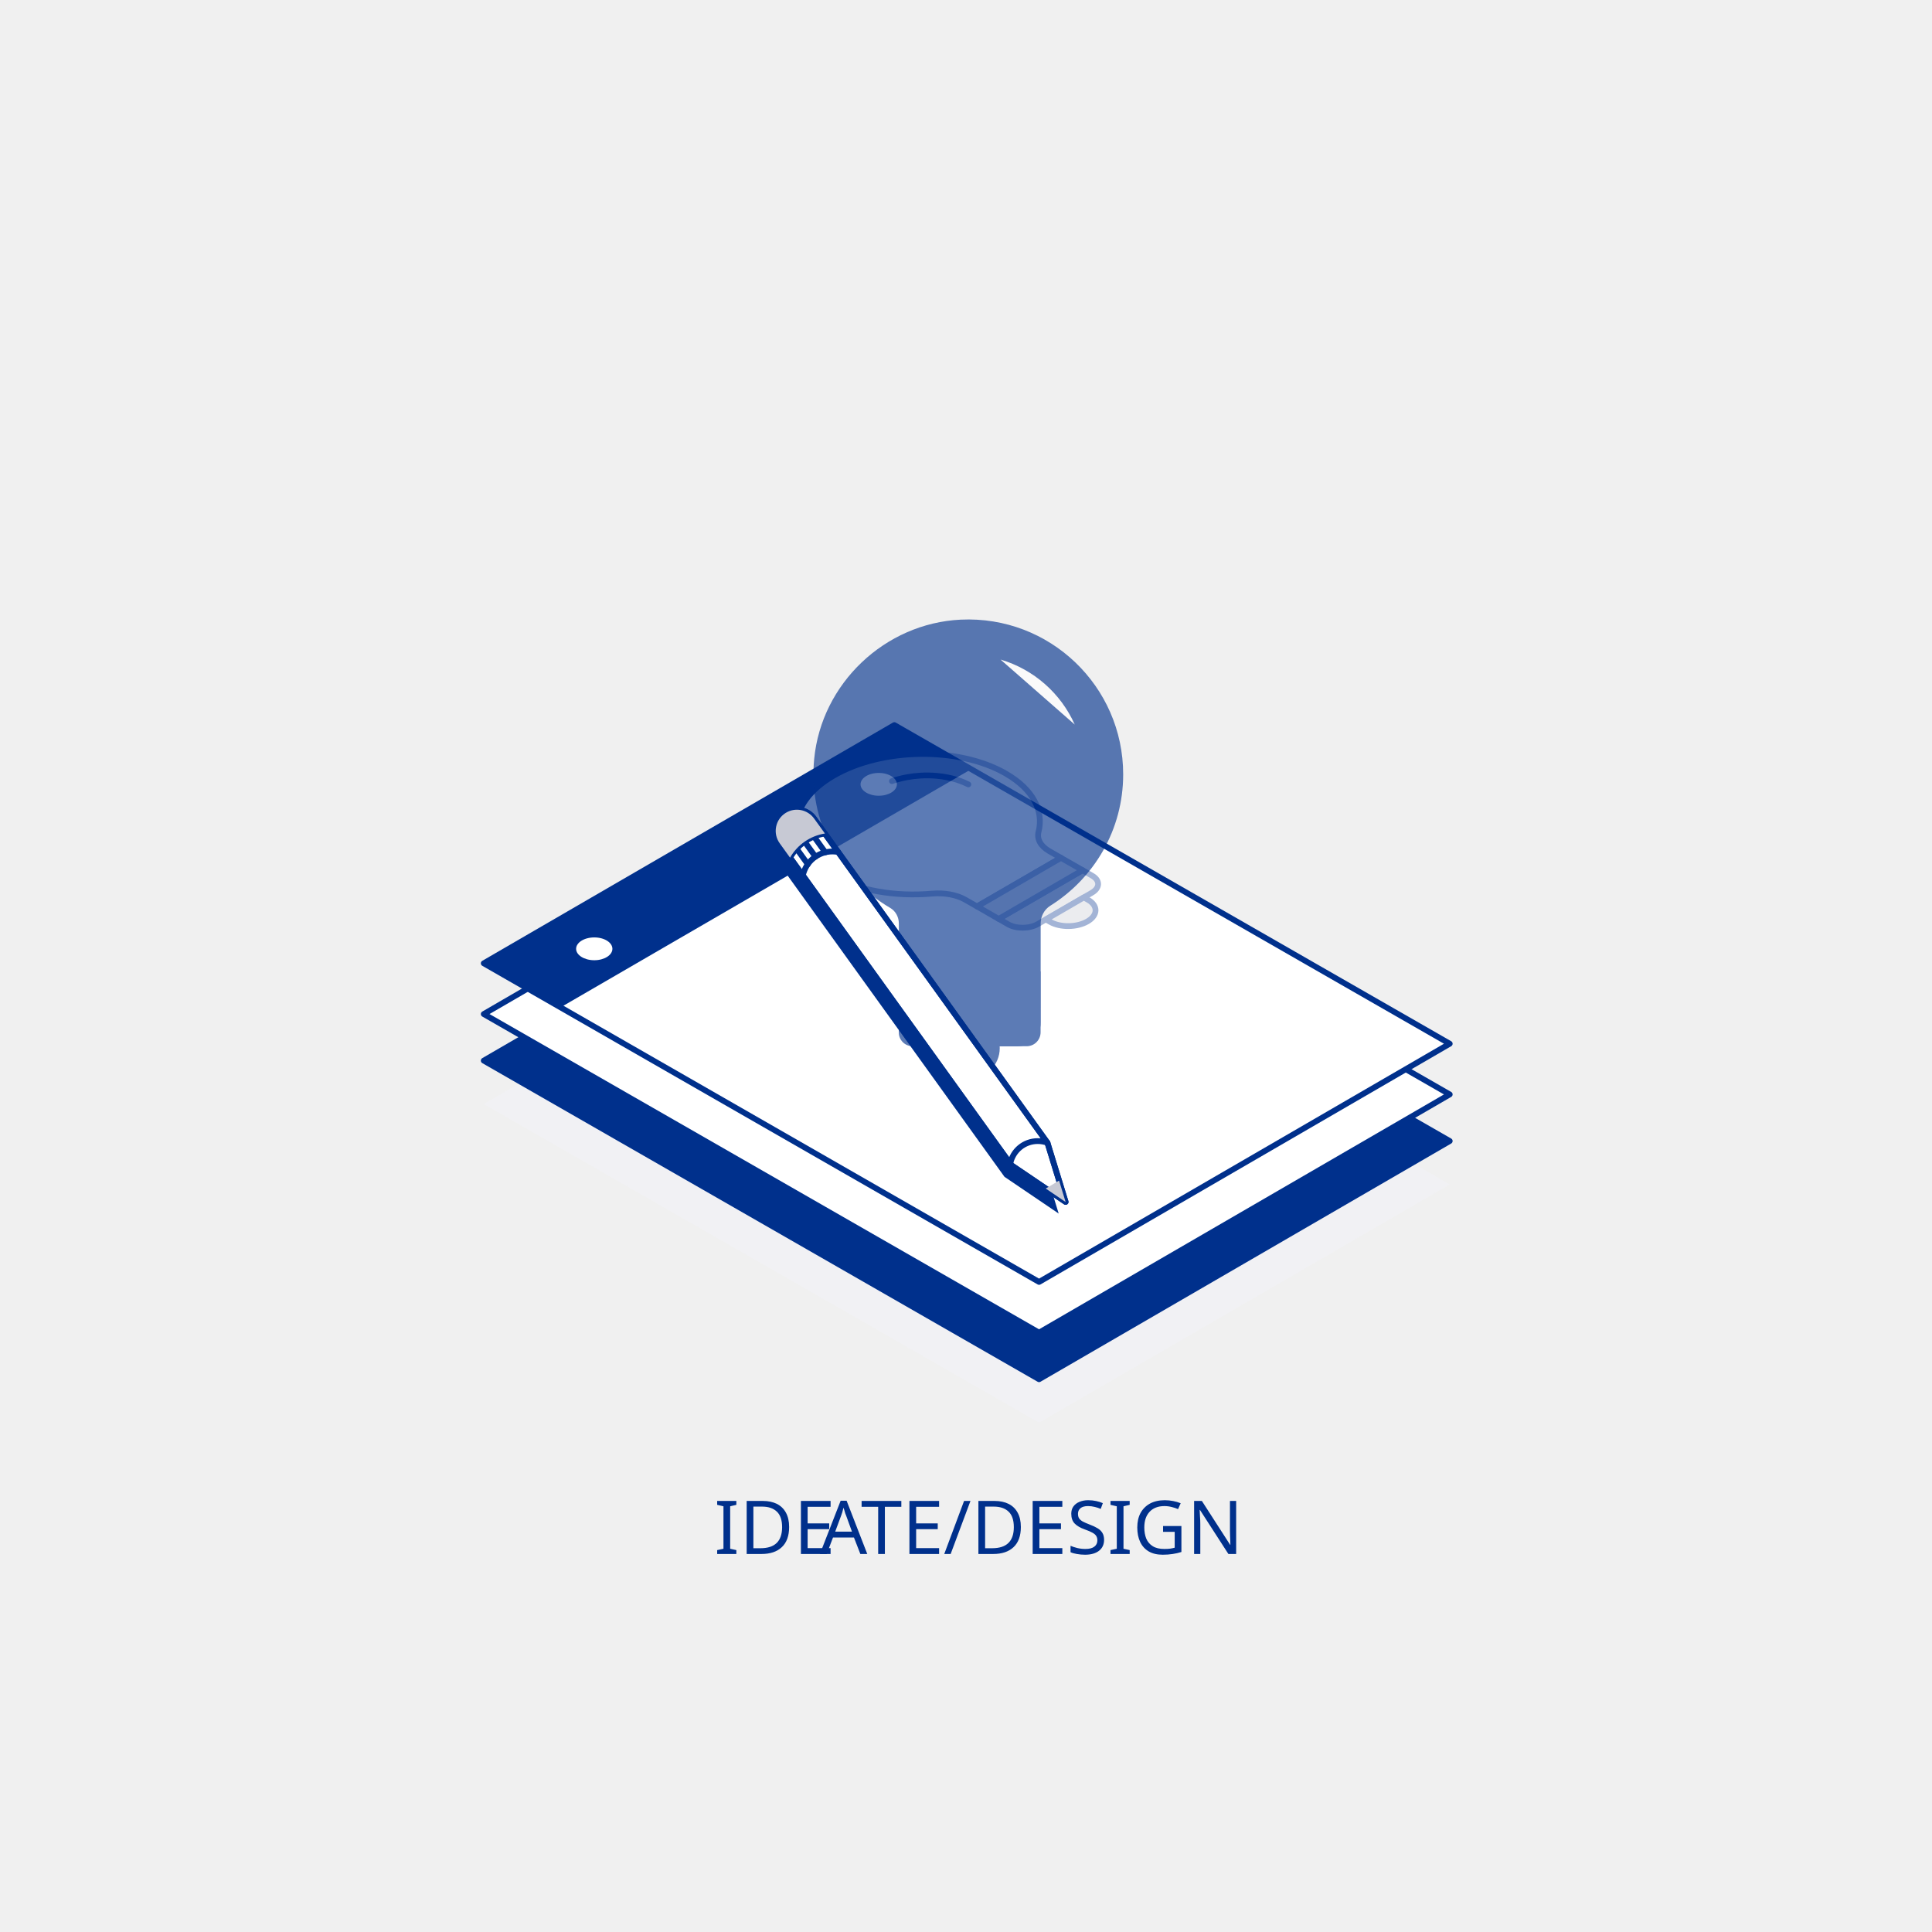
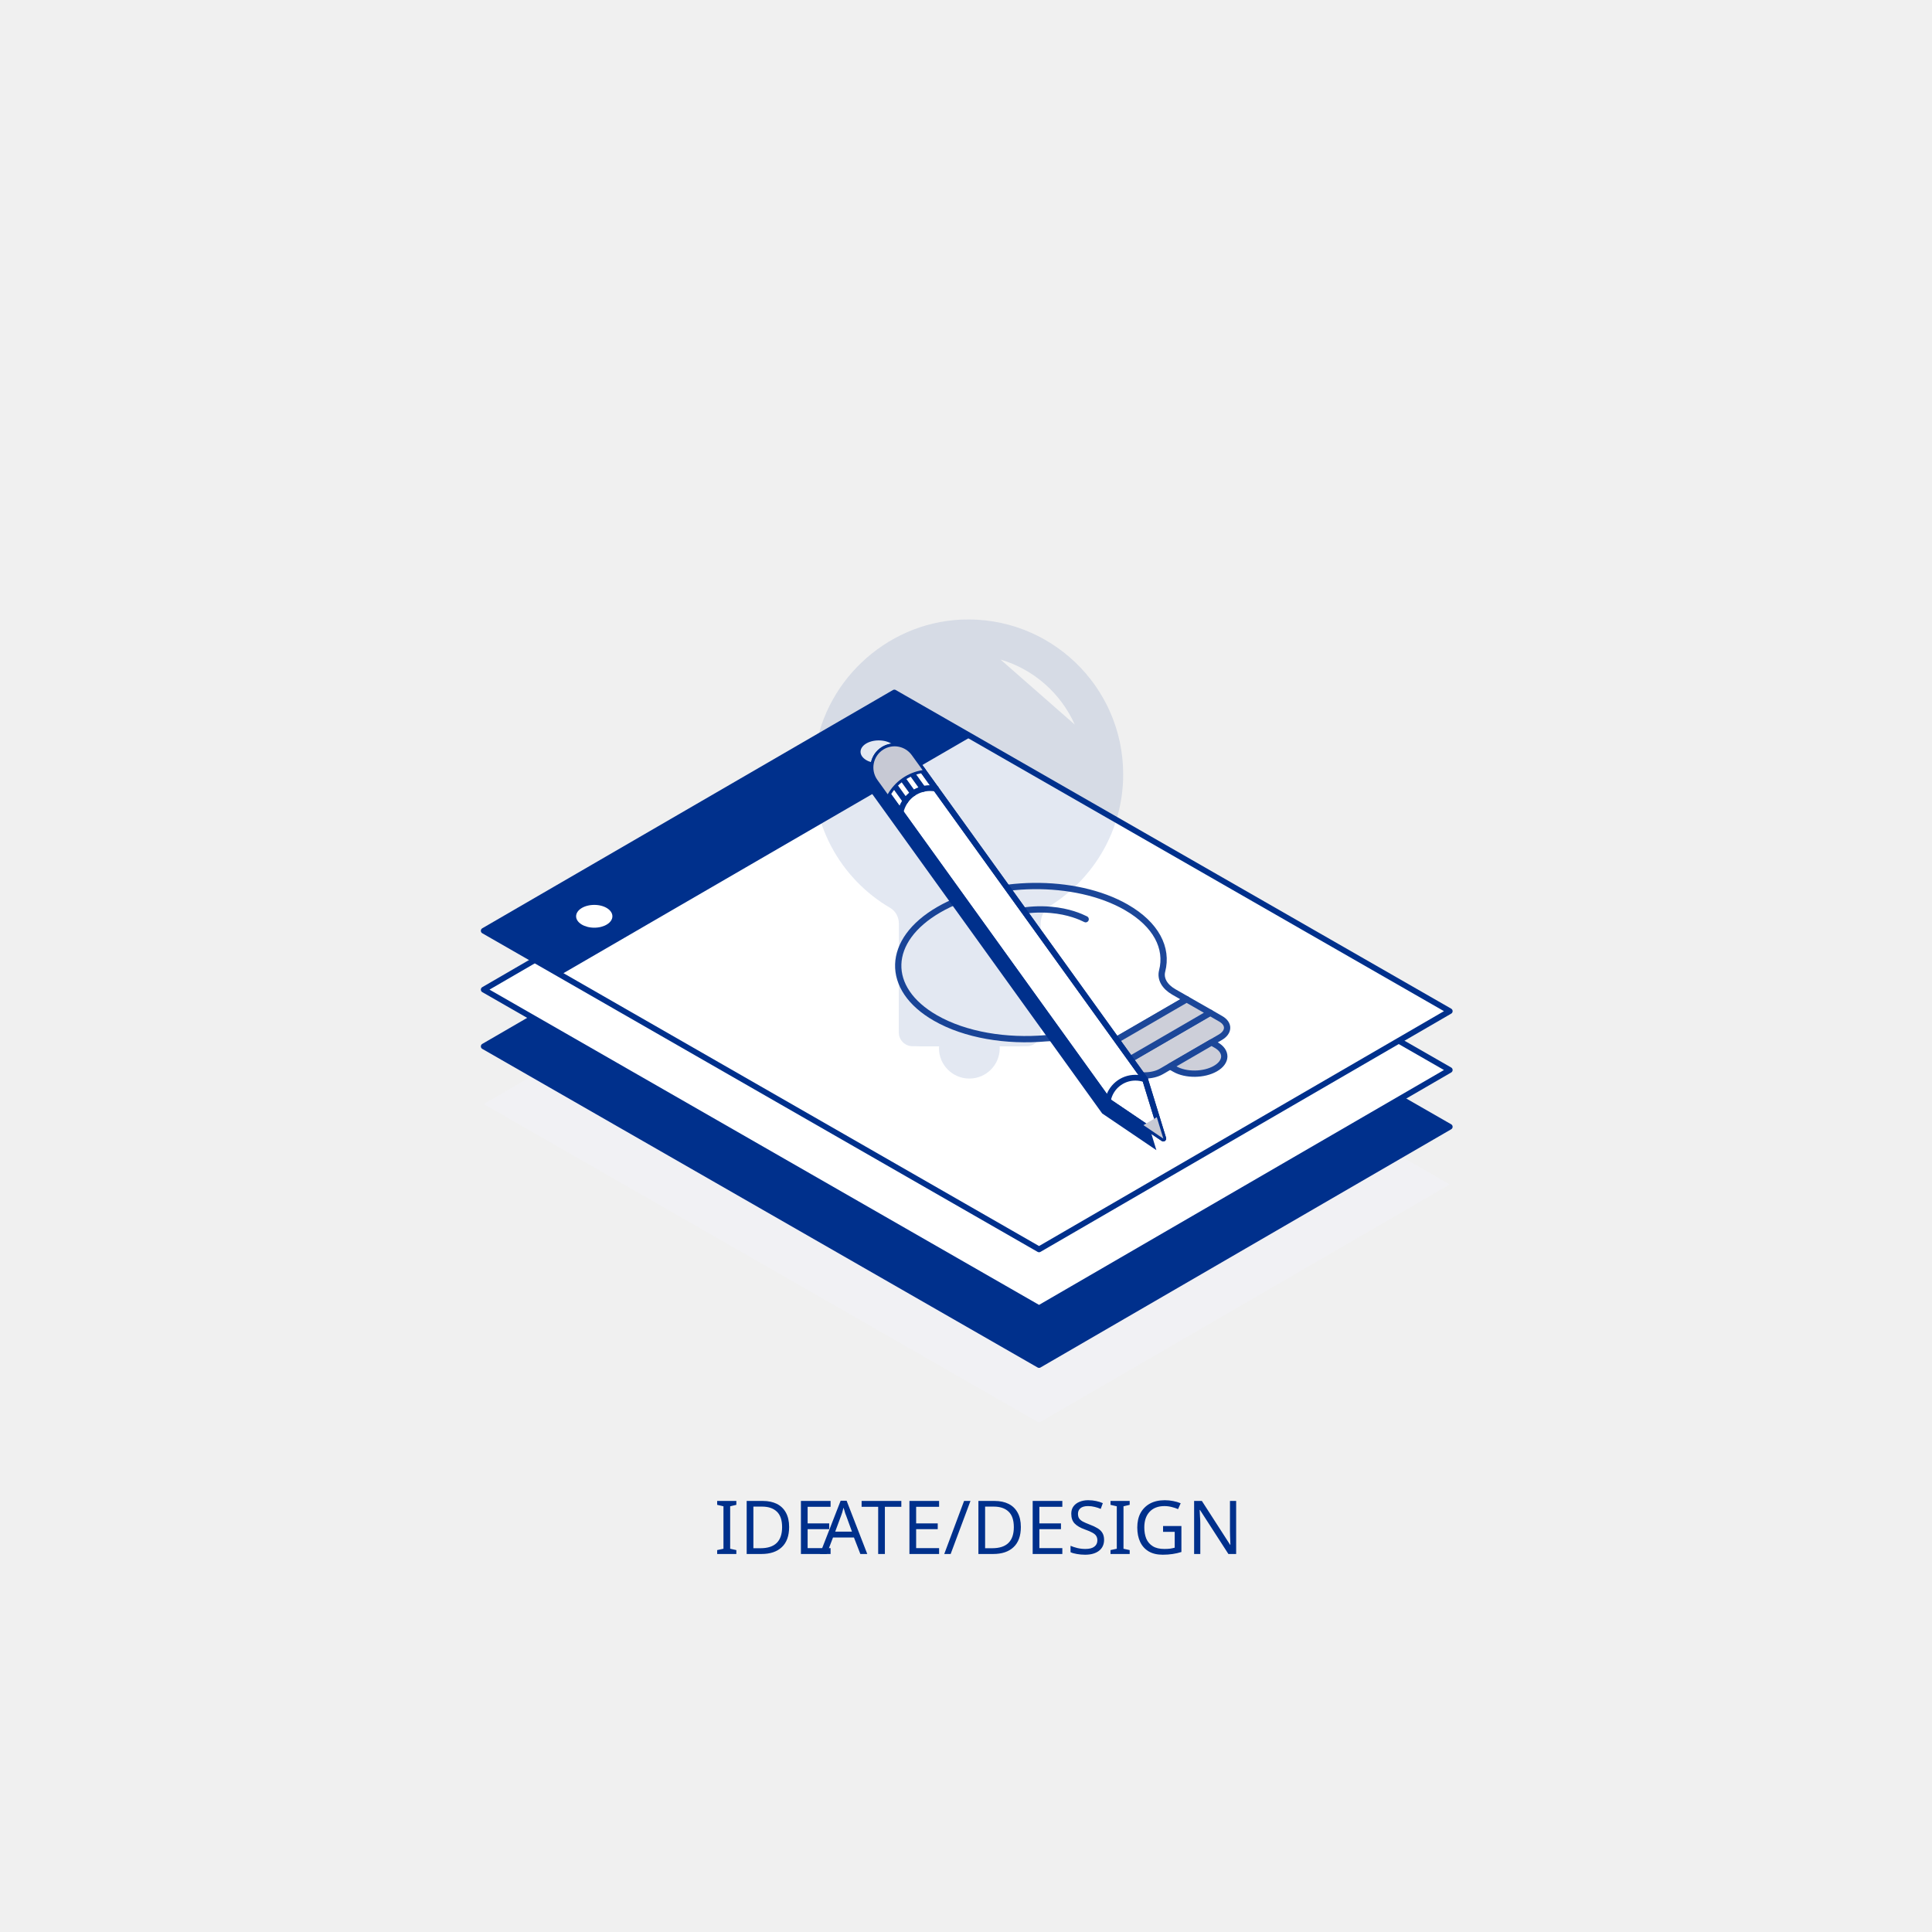
<svg xmlns="http://www.w3.org/2000/svg" id="Layer_1_copy_2" data-name="Layer 1 copy 2" viewBox="0 0 288 288">
  <defs>
    <style>
      .cls-1 {
        fill: #c7c9d4;
      }

      .cls-2 {
        fill: #fff;
      }

      .cls-3, .cls-4, .cls-5 {
        fill: #00308c;
      }

      .cls-3, .cls-6 {
        stroke: #00308c;
        stroke-linecap: round;
        stroke-linejoin: round;
        stroke-width: .86px;
      }

      .cls-7 {
        fill: #f1f1f4;
      }

      .cls-5 {
        font-family: DIN2014-Regular, 'DIN 2014';
        font-size: 11.08px;
      }

      .cls-8 {
        letter-spacing: -.03em;
      }

      .cls-6 {
        fill: none;
      }
    </style>
  </defs>
  <text class="cls-5" transform="translate(106.47 231.65)">
    <tspan x="0" y="0">IDE</tspan>
    <tspan class="cls-8" x="15.75" y="0">A</tspan>
    <tspan x="21.86" y="0">TE/DESIGN</tspan>
  </text>
  <polygon id="Pad_Shadow" data-name="Pad Shadow" class="cls-7" points="216.11 176.56 133.32 129.07 72.11 164.58 154.89 212.07 216.11 176.56" />
-   <polygon id="Pad_Bottom" data-name="Pad Bottom" class="cls-3" points="216.11 170.091 133.32 122.601 72.11 158.105 154.89 205.601 216.11 170.091" />
+   <polygon id="Pad_Bottom" data-name="Pad Bottom" class="cls-3" points="216.11 167.967 133.32 120.477 72.11 155.983 154.89 203.477 216.11 167.967" />
  <g id="Pad_Middle" data-name="Pad Middle">
-     <polygon class="cls-2" points="216.11 163.143 133.32 115.653 72.11 151.163 154.89 198.653 216.11 163.143" />
-     <polygon class="cls-6" points="216.11 163.143 133.32 115.653 72.11 151.163 154.89 198.653 216.11 163.143" />
+     <polygon class="cls-2" points="216.11 159.503 133.32 112.013 72.11 147.523 154.89 195.013 216.11 159.503" />
+     <polygon class="cls-6" points="216.11 159.503 133.32 112.013 72.11 147.523 154.89 195.013 216.11 159.503" />
  </g>
  <g id="Pad_Top" data-name="Pad Top">
-     <polygon class="cls-2" points="216.11 155.585 133.32 108.088 72.11 143.598 154.89 191.095 216.11 155.585" />
-     <polygon class="cls-6" points="216.11 155.585 133.32 108.088 72.11 143.598 154.89 191.095 216.11 155.585" />
-     <path class="cls-4" d="M133.32,108.09l-61.22,35.51 11.46,6.57 61.22,-35.51 -11.46,-6.57ZM88.59,143.14c-1.49,0.00,-2.71,-0.76,-2.71,-1.70s1.21,-1.70,2.71,-1.70 2.70,0.76,2.70,1.70 -1.21,1.70,-2.70,1.70M130.99,118.62c-1.49,0.00,-2.71,-0.76,-2.71,-1.70s1.21,-1.70,2.71,-1.70 2.71,0.76,2.71,1.70 -1.21,1.70,-2.71,1.70" />
+     <polygon class="cls-2" points="216.11 150.73 133.32 103.237 72.11 138.747 154.89 186.24 216.11 150.73" />
+     <polygon class="cls-6" points="216.11 150.73 133.32 103.237 72.11 138.747 154.89 186.24 216.11 150.73" />
+     <path class="cls-4" d="M133.32,103.24l-61.22,35.51 11.46,6.57 61.22,-35.51 -11.46,-6.57ZM88.59,138.29c-1.49,0.00,-2.71,-0.76,-2.71,-1.70s1.21,-1.70,2.71,-1.70 2.70,0.76,2.70,1.70 -1.21,1.70,-2.70,1.70M130.99,113.77c-1.49,0.00,-2.71,-0.76,-2.71,-1.70s1.21,-1.70,2.71,-1.70 2.71,0.76,2.71,1.70 -1.21,1.70,-2.71,1.70" />
  </g>
-   <g id="Bulb_One" opacity="0.36" transform="translate(-7.95, -16.91)">
+   <g id="Bulb_One" opacity="0.89" transform="translate(-4.17, -8.86) scale(1.09)">
    <path class="cls-1" d="M169.33,146.63l1.44.83c1.2.69,1.16,1.83-.08,2.54l-8.02,4.65c-1.24.72-3.21.74-4.41.06l-1.44-.83,12.51-7.25Z" />
    <path class="cls-6" d="M169.33,146.63l1.44.83c1.2.69,1.16,1.83-.08,2.54l-8.02,4.65c-1.24.72-3.21.74-4.41.06l-1.44-.83,12.51-7.25Z" />
    <path class="cls-2" d="M157.87,132.22c4.08,2.34,5.7,5.58,4.89,8.7-.27,1.06.31,2.12,1.59,2.86l1.75,1-12.51,7.25-1.75-1c-1.28-.74-3.11-1.07-4.95-.91-5.42.48-11.05-.43-15.13-2.77-6.97-4-6.76-10.64.47-14.82,7.23-4.18,18.66-4.32,25.63-.32" />
    <path class="cls-6" d="M157.87,132.22c4.08,2.34,5.7,5.58,4.89,8.7-.27,1.06.31,2.12,1.59,2.86l1.75,1-12.51,7.25-1.75-1c-1.28-.74-3.11-1.07-4.95-.91-5.42.48-11.05-.43-15.13-2.77-6.97-4-6.76-10.64.47-14.82,7.23-4.18,18.66-4.32,25.63-.32Z" />
    <polygon class="cls-1" points="153.61 152.04 166.11 144.79 169.33 146.63 156.82 153.89 153.61 152.04" />
    <polygon class="cls-6" points="153.61 152.04 166.11 144.79 169.33 146.63 156.82 153.89 153.61 152.04" />
    <path class="cls-1" d="M169.52,150.69l.63.36c.76.43,1.12,1.01,1.11,1.59-.02.58-.42,1.17-1.2,1.62-1.56.91-4.06.94-5.57.07l-.63-.36,5.67-3.29Z" />
    <path class="cls-6" d="M169.52,150.69l.63.36c.76.43,1.12,1.01,1.11,1.59-.02.58-.42,1.17-1.2,1.62-1.56.91-4.06.94-5.57.07l-.63-.36,5.67-3.29Z" />
    <path class="cls-2" d="M140.91,133.35c.73-.25,3.31-1.08,6.62-.79,2.47.21,4.09.94,4.77,1.28" />
    <path class="cls-6" d="M140.91,133.35c.73-.25,3.31-1.08,6.62-.79,2.47.21,4.09.94,4.77,1.28" />
  </g>
-   <g id="Bulb_Two" opacity="0.64">
+   <g id="Bulb_Two" opacity="0.11">
    <g class="cls-12">
      <circle class="cls-4" cx="144.5" cy="156.25" r="4.53" />
    </g>
    <path class="cls-5" d="M167.43,115.43c0-13.12-10.95-23.69-24.22-23.06-11.29.54-20.75,9.5-21.84,20.76-.92,9.45,3.88,17.85,11.33,22.21.82.48,1.29,1.38,1.29,2.33v14.86c0,1.9,1.54,3.45,3.45,3.45h14.16c1.95,0,3.53-1.58,3.53-3.53v-14.76c0-1.08.52-2.1,1.43-2.67,6.52-4.08,10.87-11.32,10.87-19.58Z" />
    <rect class="cls-4" x="133.98" y="144.81" width="21.14" height="5.57" />
    <path class="cls-4" d="M133.98,150.39h21.14v3.49c0,1.15-.93,2.08-2.08,2.08h-17c-1.14,0-2.06-.92-2.06-2.06v-3.51h0Z" />
    <path class="cls-2" d="M149.15,98.32c4.95,1.46,8.99,5.04,11.06,9.69" />
  </g>
  <g id="Pencil">
-     <polygon class="cls-4" points="120.81 124.422 115.316 127.612 149.736 175.425 157.816 180.902 155.11 172.075 120.81 124.422" />
-     <path class="cls-2" d="M116.23,125.71l34.54,47.99 8.08,5.47 -2.71,-8.82 -34.79,-48.33c-0.97,-1.35,-2.82,-1.72,-4.24,-0.84 -1.55,0.97,-1.96,3.04,-0.89,4.53" />
-     <path class="cls-6" d="M116.23,125.71l34.54,47.99 8.08,5.47 -2.71,-8.82 -34.79,-48.33c-0.97,-1.35,-2.82,-1.72,-4.24,-0.84 -1.55,0.97,-1.96,3.04,-0.89,4.53Z" />
-     <path class="cls-6" d="M150.60,173.46c0.37,-1.92,2.06,-3.36,4.09,-3.36 0.51,0.00,1.00,0.09,1.46,0.26" />
-     <path class="cls-6" d="M124.95,127.01c-0.28,-0.05,-0.57,-0.08,-0.86,-0.08 -2.17,0.00,-3.98,1.53,-4.41,3.58" />
-     <path class="cls-6" d="M122.97,124.25c-2.23,0.35,-4.12,1.71,-5.20,3.60" />
-     <line class="cls-6" x1="121.34" y1="124.71" x2="123.03" y2="127.06" />
-     <line class="cls-6" x1="119.95" y1="125.47" x2="121.56" y2="127.71" />
-     <line class="cls-6" x1="118.75" y1="126.51" x2="120.42" y2="128.83" />
-     <path class="cls-6" d="M116.23,125.71l34.54,47.99 8.08,5.47 -2.71,-8.82 -34.79,-48.33c-0.97,-1.35,-2.82,-1.72,-4.24,-0.84 -1.55,0.97,-1.96,3.04,-0.89,4.53Z" />
-     <polygon class="cls-1" points="158.85 179.182 157.876 175.985 155.886 177.172 158.85 179.182" />
-     <path class="cls-1" d="M121.36,122.02c-0.97,-1.35,-2.82,-1.72,-4.24,-0.84 -1.55,0.97,-1.96,3.04,-0.89,4.53l1.54,2.14c1.07,-1.89,2.97,-3.25,5.20,-3.60l-1.61,-2.23Z" />
+     <polygon class="cls-4" points="135.377 114.973 129.88 118.163 164.3 165.98 172.38 171.453 169.677 162.63 135.377 114.973" />
+     <path class="cls-2" d="M130.79,116.26l34.54,47.99 8.08,5.47 -2.71,-8.82 -34.79,-48.33c-0.97,-1.35,-2.82,-1.72,-4.24,-0.84 -1.55,0.97,-1.96,3.04,-0.89,4.53" />
+     <path class="cls-6" d="M130.79,116.26l34.54,47.99 8.08,5.47 -2.71,-8.82 -34.79,-48.33c-0.97,-1.35,-2.82,-1.72,-4.24,-0.84 -1.55,0.97,-1.96,3.04,-0.89,4.53Z" />
+     <path class="cls-6" d="M165.16,164.01c0.37,-1.92,2.06,-3.36,4.09,-3.36 0.51,0.00,1.00,0.09,1.46,0.26" />
+     <path class="cls-6" d="M139.52,117.56c-0.28,-0.05,-0.57,-0.08,-0.86,-0.08 -2.17,0.00,-3.98,1.53,-4.41,3.58" />
+     <path class="cls-6" d="M137.53,114.80c-2.23,0.35,-4.12,1.71,-5.20,3.60" />
+     <line class="cls-6" x1="135.91" y1="115.26" x2="137.60" y2="117.61" />
+     <line class="cls-6" x1="134.51" y1="116.02" x2="136.12" y2="118.26" />
+     <line class="cls-6" x1="133.31" y1="117.06" x2="134.98" y2="119.38" />
+     <path class="cls-6" d="M130.79,116.26l34.54,47.99 8.08,5.47 -2.71,-8.82 -34.79,-48.33c-0.97,-1.35,-2.82,-1.72,-4.24,-0.84 -1.55,0.97,-1.96,3.04,-0.89,4.53Z" />
+     <polygon class="cls-1" points="173.417 169.733 172.44 166.54 170.45 167.723 173.417 169.733" />
+     <path class="cls-1" d="M135.92,112.57c-0.97,-1.35,-2.82,-1.72,-4.24,-0.84 -1.55,0.97,-1.96,3.04,-0.89,4.53l1.54,2.14c1.07,-1.89,2.97,-3.25,5.20,-3.60l-1.61,-2.23Z" />
  </g>
</svg>
